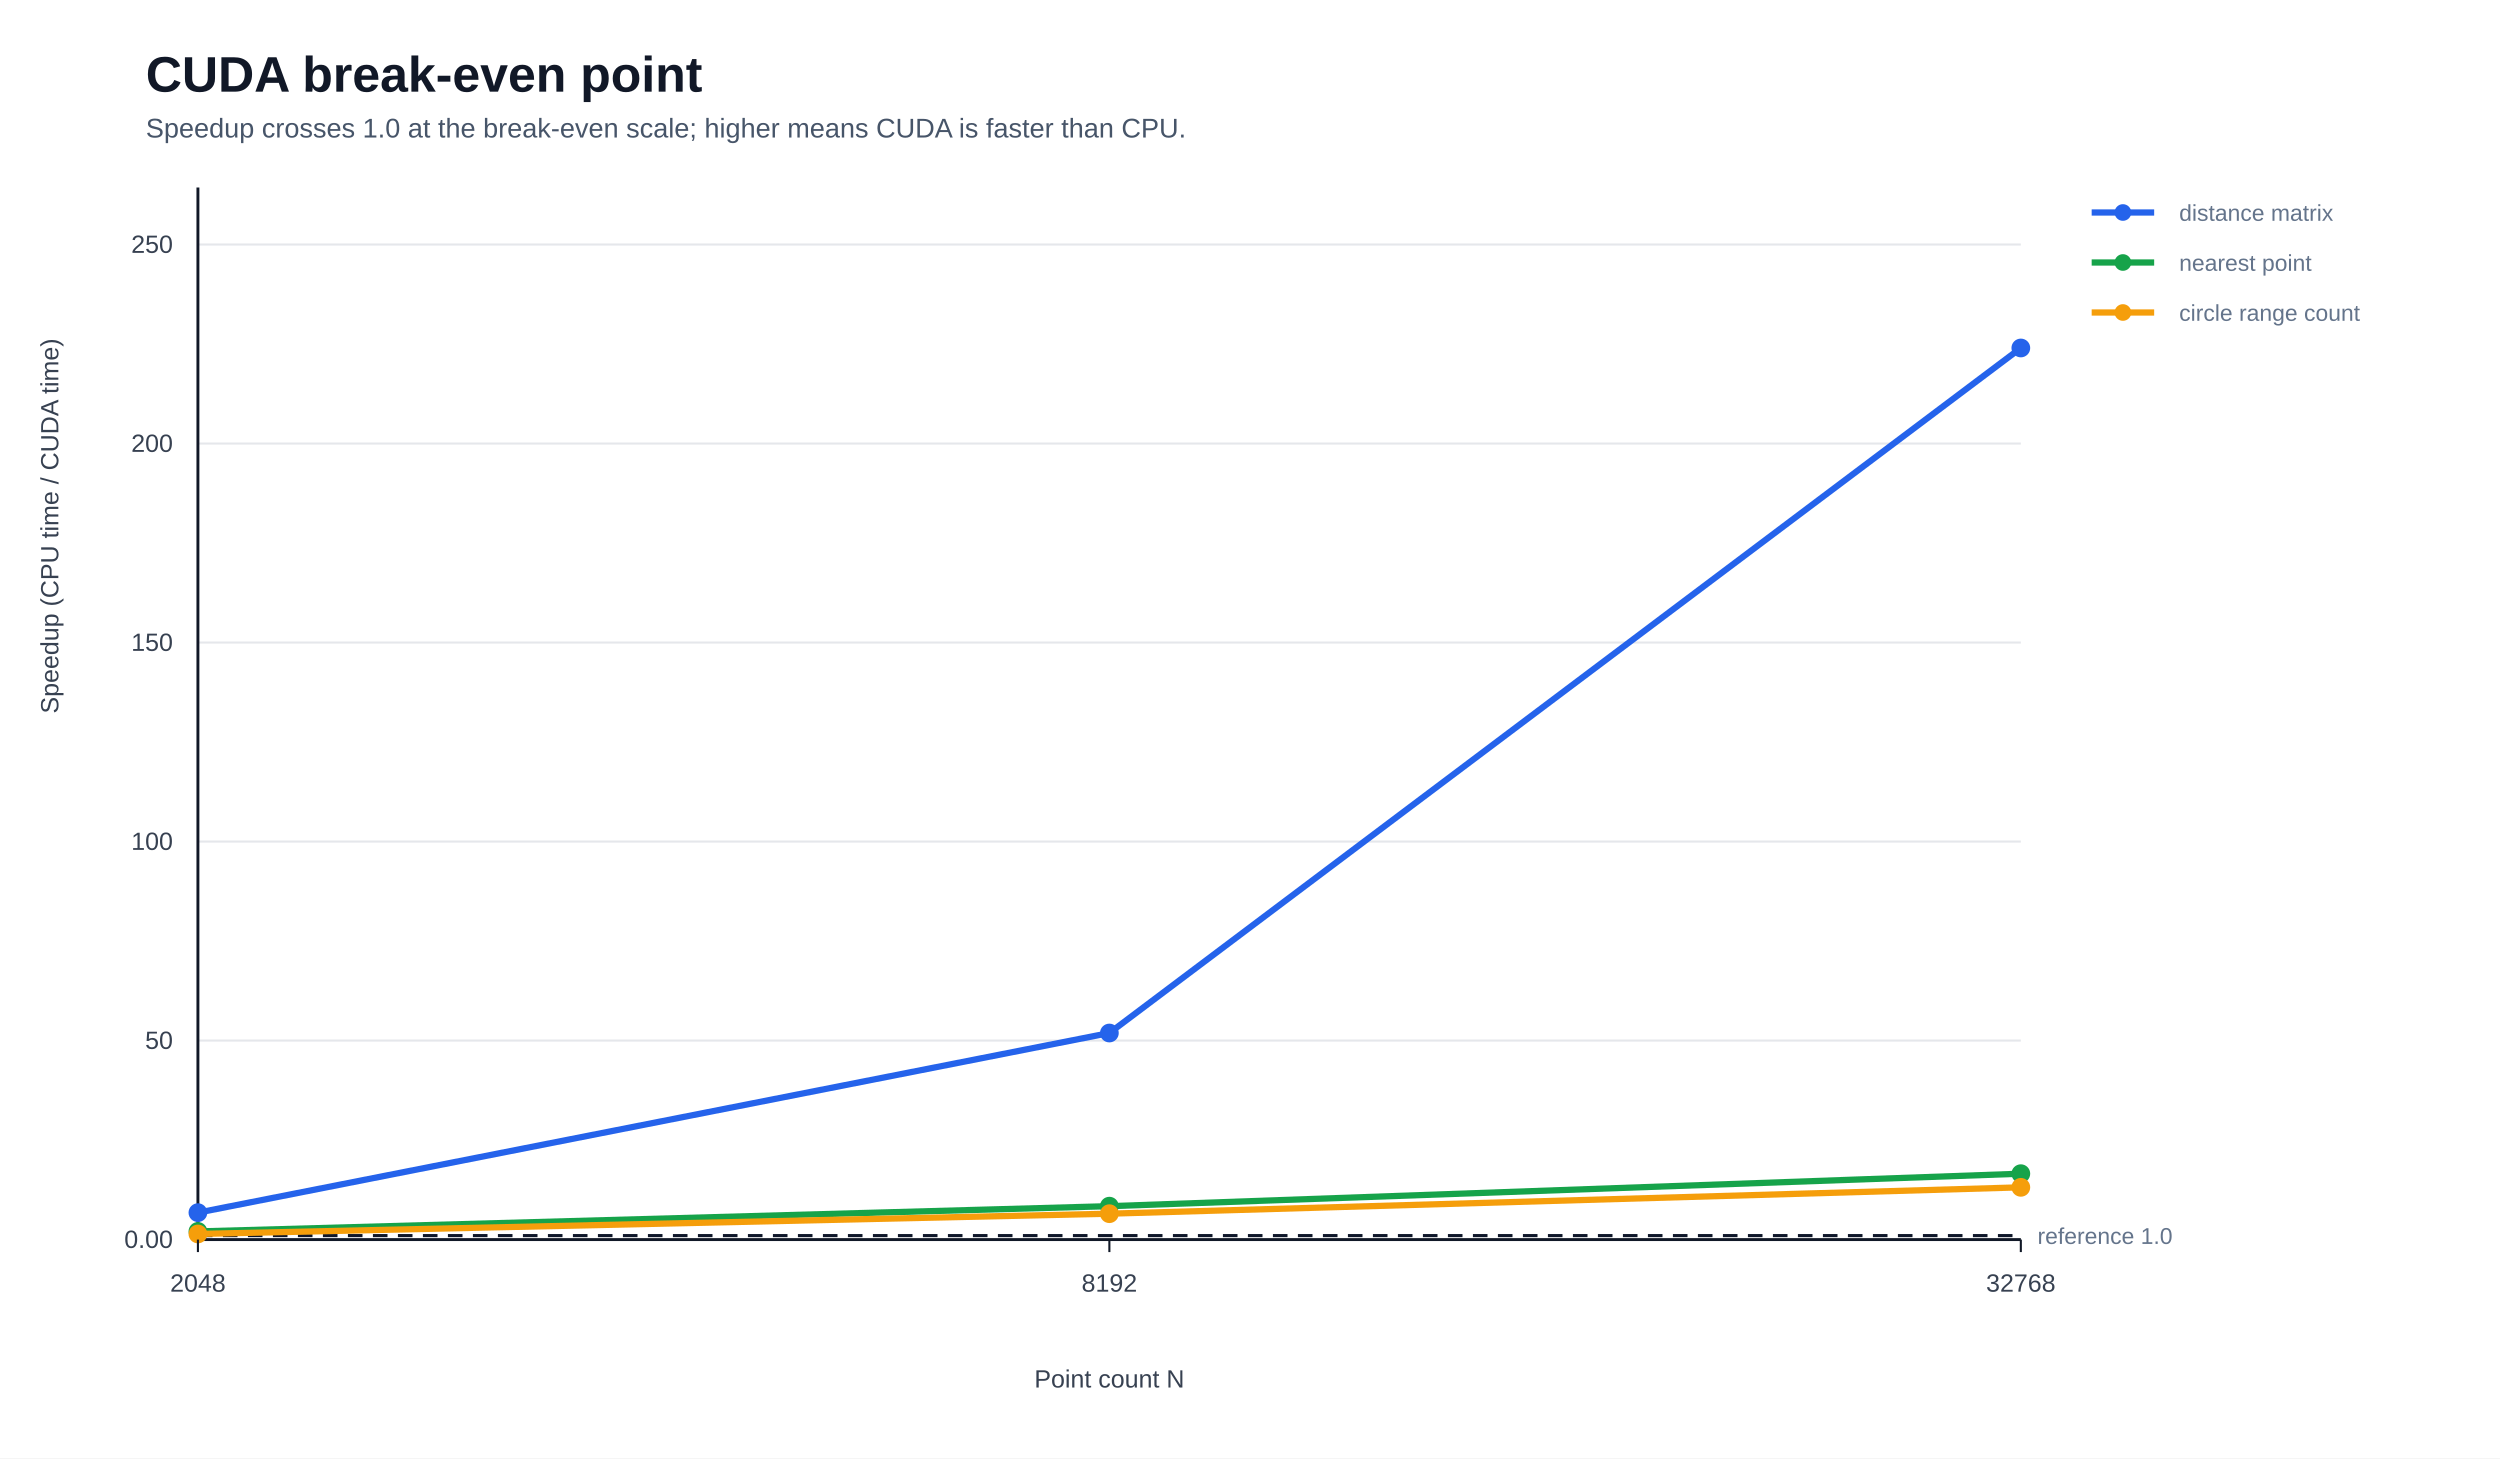
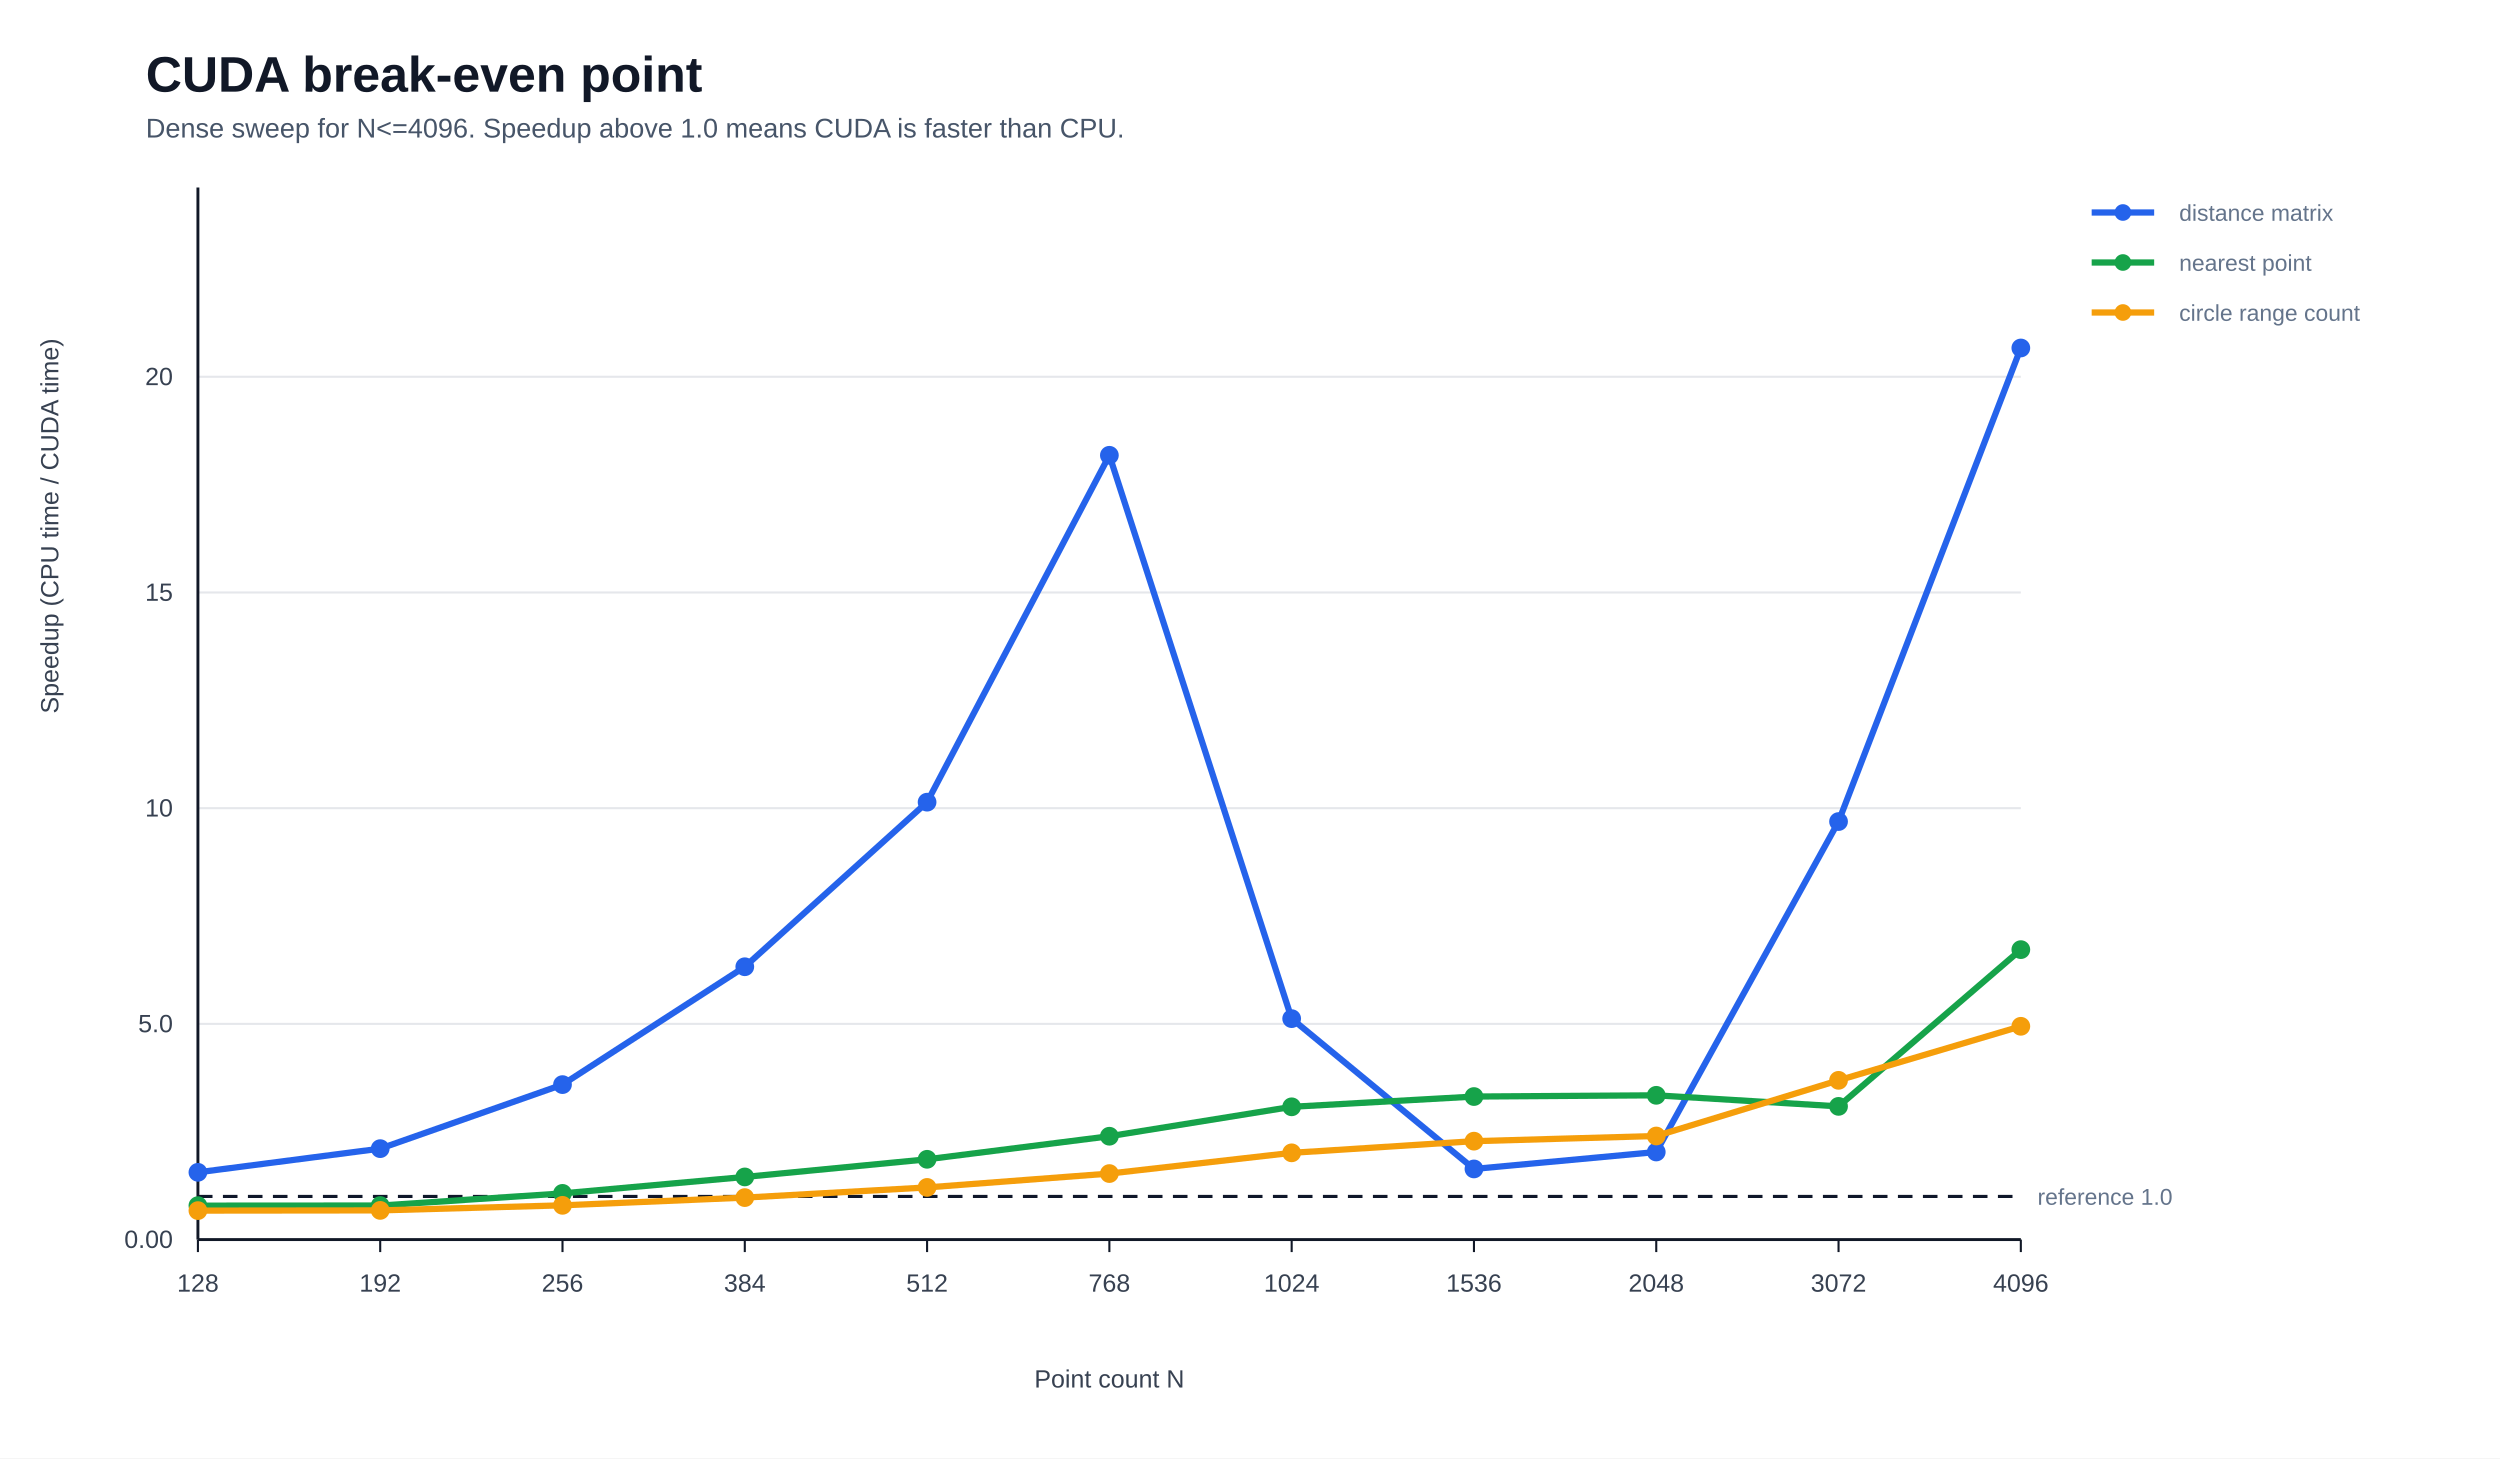
<svg xmlns="http://www.w3.org/2000/svg" width="1200" height="700" viewBox="0 0 1200 700" role="img">
  <style>
text{font-family:Arial,Helvetica,sans-serif;fill:#111827;}
.title{font-size:24px;font-weight:700;}
.subtitle{font-size:13px;fill:#475569;}
.axis{font-size:12px;fill:#374151;}
.small{font-size:12px;fill:#475569;}
.tiny{font-size:11px;fill:#64748b;}
.label{font-size:14px;font-weight:700;}
+ .code{font-family:Consolas,Monaco,'Courier New',monospace;font-size:12px;fill:#e2e8f0;}
.box{stroke:#1f2937;stroke-width:1.4;rx:14;ry:14;}
</style>
  <defs>
    <marker id="arrow" markerWidth="10" markerHeight="10" refX="8" refY="3" orient="auto" markerUnits="strokeWidth">
      <path d="M0,0 L0,6 L9,3 z" fill="#334155" />
    </marker>
  </defs>
  <rect x="0" y="0" width="1200" height="700" fill="#ffffff" />
  <text class="title" x="70.00" y="44.00" text-anchor="start">CUDA break-even point</text>
-   <text class="subtitle" x="70.00" y="66.00" text-anchor="start">Speedup crosses 1.0 at the break-even scale; higher means CUDA is faster than CPU.</text>
+   <text class="subtitle" x="70.00" y="66.00" text-anchor="start">Dense sweep for N&lt;=4096. Speedup above 1.0 means CUDA is faster than CPU.</text>
  <line x1="95" y1="595.00" x2="970" y2="595.00" stroke="#e5e7eb" />
  <text class="axis" x="83.00" y="599.00" text-anchor="end">0.00</text>
-   <line x1="95" y1="499.47" x2="970" y2="499.47" stroke="#e5e7eb" />
-   <text class="axis" x="83.00" y="503.47" text-anchor="end">50</text>
-   <line x1="95" y1="403.95" x2="970" y2="403.95" stroke="#e5e7eb" />
-   <text class="axis" x="83.00" y="407.95" text-anchor="end">100</text>
-   <line x1="95" y1="308.42" x2="970" y2="308.42" stroke="#e5e7eb" />
-   <text class="axis" x="83.00" y="312.42" text-anchor="end">150</text>
-   <line x1="95" y1="212.90" x2="970" y2="212.90" stroke="#e5e7eb" />
-   <text class="axis" x="83.00" y="216.90" text-anchor="end">200</text>
-   <line x1="95" y1="117.37" x2="970" y2="117.37" stroke="#e5e7eb" />
-   <text class="axis" x="83.00" y="121.37" text-anchor="end">250</text>
+   <line x1="95" y1="491.46" x2="970" y2="491.46" stroke="#e5e7eb" />
+   <text class="axis" x="83.00" y="495.46" text-anchor="end">5.0</text>
+   <line x1="95" y1="387.92" x2="970" y2="387.92" stroke="#e5e7eb" />
+   <text class="axis" x="83.00" y="391.92" text-anchor="end">10</text>
+   <line x1="95" y1="284.39" x2="970" y2="284.39" stroke="#e5e7eb" />
+   <text class="axis" x="83.00" y="288.39" text-anchor="end">15</text>
+   <line x1="95" y1="180.85" x2="970" y2="180.85" stroke="#e5e7eb" />
+   <text class="axis" x="83.00" y="184.85" text-anchor="end">20</text>
  <line x1="95" y1="90" x2="95" y2="595" stroke="#111827" stroke-width="1.4" />
  <line x1="95" y1="595" x2="970" y2="595" stroke="#111827" stroke-width="1.4" />
-   <line x1="95" y1="593.09" x2="970" y2="593.09" stroke="#0f172a" stroke-width="1.5" stroke-dasharray="7 5" />
-   <text class="tiny" x="978.00" y="597.09" text-anchor="start">reference 1.0</text>
-   <polyline points="95.00,582.07 532.50,495.85 970.00,167.03" fill="none" stroke="#2563eb" stroke-width="3" />
-   <circle cx="95.00" cy="582.07" r="4.5" fill="#2563eb" />
-   <circle cx="532.50" cy="495.85" r="4.5" fill="#2563eb" />
+   <line x1="95" y1="574.29" x2="970" y2="574.29" stroke="#0f172a" stroke-width="1.5" stroke-dasharray="7 5" />
+   <text class="tiny" x="978.00" y="578.29" text-anchor="start">reference 1.0</text>
+   <polyline points="95.00,562.71 182.50,551.35 270.00,520.61 357.50,464.04 445.00,385.04 532.50,218.54 620.00,488.95 707.50,561.09 795.00,552.96 882.50,394.35 970.00,167.03" fill="none" stroke="#2563eb" stroke-width="3" />
+   <circle cx="95.00" cy="562.71" r="4.5" fill="#2563eb" />
+   <circle cx="182.50" cy="551.35" r="4.5" fill="#2563eb" />
+   <circle cx="270.00" cy="520.61" r="4.5" fill="#2563eb" />
+   <circle cx="357.50" cy="464.04" r="4.5" fill="#2563eb" />
+   <circle cx="445.00" cy="385.04" r="4.5" fill="#2563eb" />
+   <circle cx="532.50" cy="218.54" r="4.5" fill="#2563eb" />
+   <circle cx="620.00" cy="488.95" r="4.5" fill="#2563eb" />
+   <circle cx="707.50" cy="561.09" r="4.5" fill="#2563eb" />
+   <circle cx="795.00" cy="552.96" r="4.5" fill="#2563eb" />
+   <circle cx="882.50" cy="394.35" r="4.5" fill="#2563eb" />
  <circle cx="970.00" cy="167.03" r="4.5" fill="#2563eb" />
-   <polyline points="95.00,591.08 532.50,578.96 970.00,563.37" fill="none" stroke="#16a34a" stroke-width="3" />
-   <circle cx="95.00" cy="591.08" r="4.5" fill="#16a34a" />
-   <circle cx="532.50" cy="578.96" r="4.5" fill="#16a34a" />
-   <circle cx="970.00" cy="563.37" r="4.5" fill="#16a34a" />
-   <polyline points="95.00,592.30 532.50,582.57 970.00,569.92" fill="none" stroke="#f59e0b" stroke-width="3" />
-   <circle cx="95.00" cy="592.30" r="4.5" fill="#f59e0b" />
-   <circle cx="532.50" cy="582.57" r="4.5" fill="#f59e0b" />
-   <circle cx="970.00" cy="569.92" r="4.5" fill="#f59e0b" />
+   <polyline points="95.00,578.71 182.50,578.65 270.00,572.82 357.50,564.93 445.00,556.46 532.50,545.39 620.00,531.27 707.50,526.34 795.00,525.75 882.50,531.06 970.00,455.82" fill="none" stroke="#16a34a" stroke-width="3" />
+   <circle cx="95.00" cy="578.71" r="4.5" fill="#16a34a" />
+   <circle cx="182.50" cy="578.65" r="4.5" fill="#16a34a" />
+   <circle cx="270.00" cy="572.82" r="4.5" fill="#16a34a" />
+   <circle cx="357.50" cy="564.93" r="4.5" fill="#16a34a" />
+   <circle cx="445.00" cy="556.46" r="4.5" fill="#16a34a" />
+   <circle cx="532.50" cy="545.39" r="4.5" fill="#16a34a" />
+   <circle cx="620.00" cy="531.27" r="4.5" fill="#16a34a" />
+   <circle cx="707.50" cy="526.34" r="4.5" fill="#16a34a" />
+   <circle cx="795.00" cy="525.75" r="4.5" fill="#16a34a" />
+   <circle cx="882.50" cy="531.06" r="4.5" fill="#16a34a" />
+   <circle cx="970.00" cy="455.82" r="4.5" fill="#16a34a" />
+   <polyline points="95.00,581.09 182.50,580.99 270.00,578.56 357.50,574.85 445.00,569.96 532.50,563.31 620.00,553.36 707.50,547.76 795.00,545.28 882.50,518.56 970.00,492.62" fill="none" stroke="#f59e0b" stroke-width="3" />
+   <circle cx="95.00" cy="581.09" r="4.5" fill="#f59e0b" />
+   <circle cx="182.50" cy="580.99" r="4.5" fill="#f59e0b" />
+   <circle cx="270.00" cy="578.56" r="4.5" fill="#f59e0b" />
+   <circle cx="357.50" cy="574.85" r="4.5" fill="#f59e0b" />
+   <circle cx="445.00" cy="569.96" r="4.5" fill="#f59e0b" />
+   <circle cx="532.50" cy="563.31" r="4.5" fill="#f59e0b" />
+   <circle cx="620.00" cy="553.36" r="4.5" fill="#f59e0b" />
+   <circle cx="707.50" cy="547.76" r="4.5" fill="#f59e0b" />
+   <circle cx="795.00" cy="545.28" r="4.5" fill="#f59e0b" />
+   <circle cx="882.50" cy="518.56" r="4.5" fill="#f59e0b" />
+   <circle cx="970.00" cy="492.62" r="4.5" fill="#f59e0b" />
  <line x1="95.00" y1="595" x2="95.00" y2="601" stroke="#111827" />
-   <text class="axis" x="95.00" y="620.00" text-anchor="middle">2048</text>
+   <text class="axis" x="95.00" y="620.00" text-anchor="middle">128</text>
+   <line x1="182.50" y1="595" x2="182.50" y2="601" stroke="#111827" />
+   <text class="axis" x="182.50" y="620.00" text-anchor="middle">192</text>
+   <line x1="270.00" y1="595" x2="270.00" y2="601" stroke="#111827" />
+   <text class="axis" x="270.00" y="620.00" text-anchor="middle">256</text>
+   <line x1="357.50" y1="595" x2="357.50" y2="601" stroke="#111827" />
+   <text class="axis" x="357.50" y="620.00" text-anchor="middle">384</text>
+   <line x1="445.00" y1="595" x2="445.00" y2="601" stroke="#111827" />
+   <text class="axis" x="445.00" y="620.00" text-anchor="middle">512</text>
  <line x1="532.50" y1="595" x2="532.50" y2="601" stroke="#111827" />
-   <text class="axis" x="532.50" y="620.00" text-anchor="middle">8192</text>
+   <text class="axis" x="532.50" y="620.00" text-anchor="middle">768</text>
+   <line x1="620.00" y1="595" x2="620.00" y2="601" stroke="#111827" />
+   <text class="axis" x="620.00" y="620.00" text-anchor="middle">1024</text>
+   <line x1="707.50" y1="595" x2="707.50" y2="601" stroke="#111827" />
+   <text class="axis" x="707.50" y="620.00" text-anchor="middle">1536</text>
+   <line x1="795.00" y1="595" x2="795.00" y2="601" stroke="#111827" />
+   <text class="axis" x="795.00" y="620.00" text-anchor="middle">2048</text>
+   <line x1="882.50" y1="595" x2="882.50" y2="601" stroke="#111827" />
+   <text class="axis" x="882.50" y="620.00" text-anchor="middle">3072</text>
  <line x1="970.00" y1="595" x2="970.00" y2="601" stroke="#111827" />
-   <text class="axis" x="970.00" y="620.00" text-anchor="middle">32768</text>
+   <text class="axis" x="970.00" y="620.00" text-anchor="middle">4096</text>
  <text class="axis" x="532.50" y="666.00" text-anchor="middle">Point count N</text>
  <text class="axis" x="28" y="342.50" transform="rotate(-90 28 342.50)">Speedup (CPU time / CUDA time)</text>
  <line x1="1004" y1="102" x2="1034" y2="102" stroke="#2563eb" stroke-width="3" />
  <circle cx="1019" cy="102" r="4" fill="#2563eb" />
  <text class="tiny" x="1046.00" y="106.00" text-anchor="start">distance matrix</text>
  <line x1="1004" y1="126" x2="1034" y2="126" stroke="#16a34a" stroke-width="3" />
  <circle cx="1019" cy="126" r="4" fill="#16a34a" />
  <text class="tiny" x="1046.00" y="130.00" text-anchor="start">nearest point</text>
  <line x1="1004" y1="150" x2="1034" y2="150" stroke="#f59e0b" stroke-width="3" />
  <circle cx="1019" cy="150" r="4" fill="#f59e0b" />
  <text class="tiny" x="1046.00" y="154.00" text-anchor="start">circle range count</text>
</svg>
